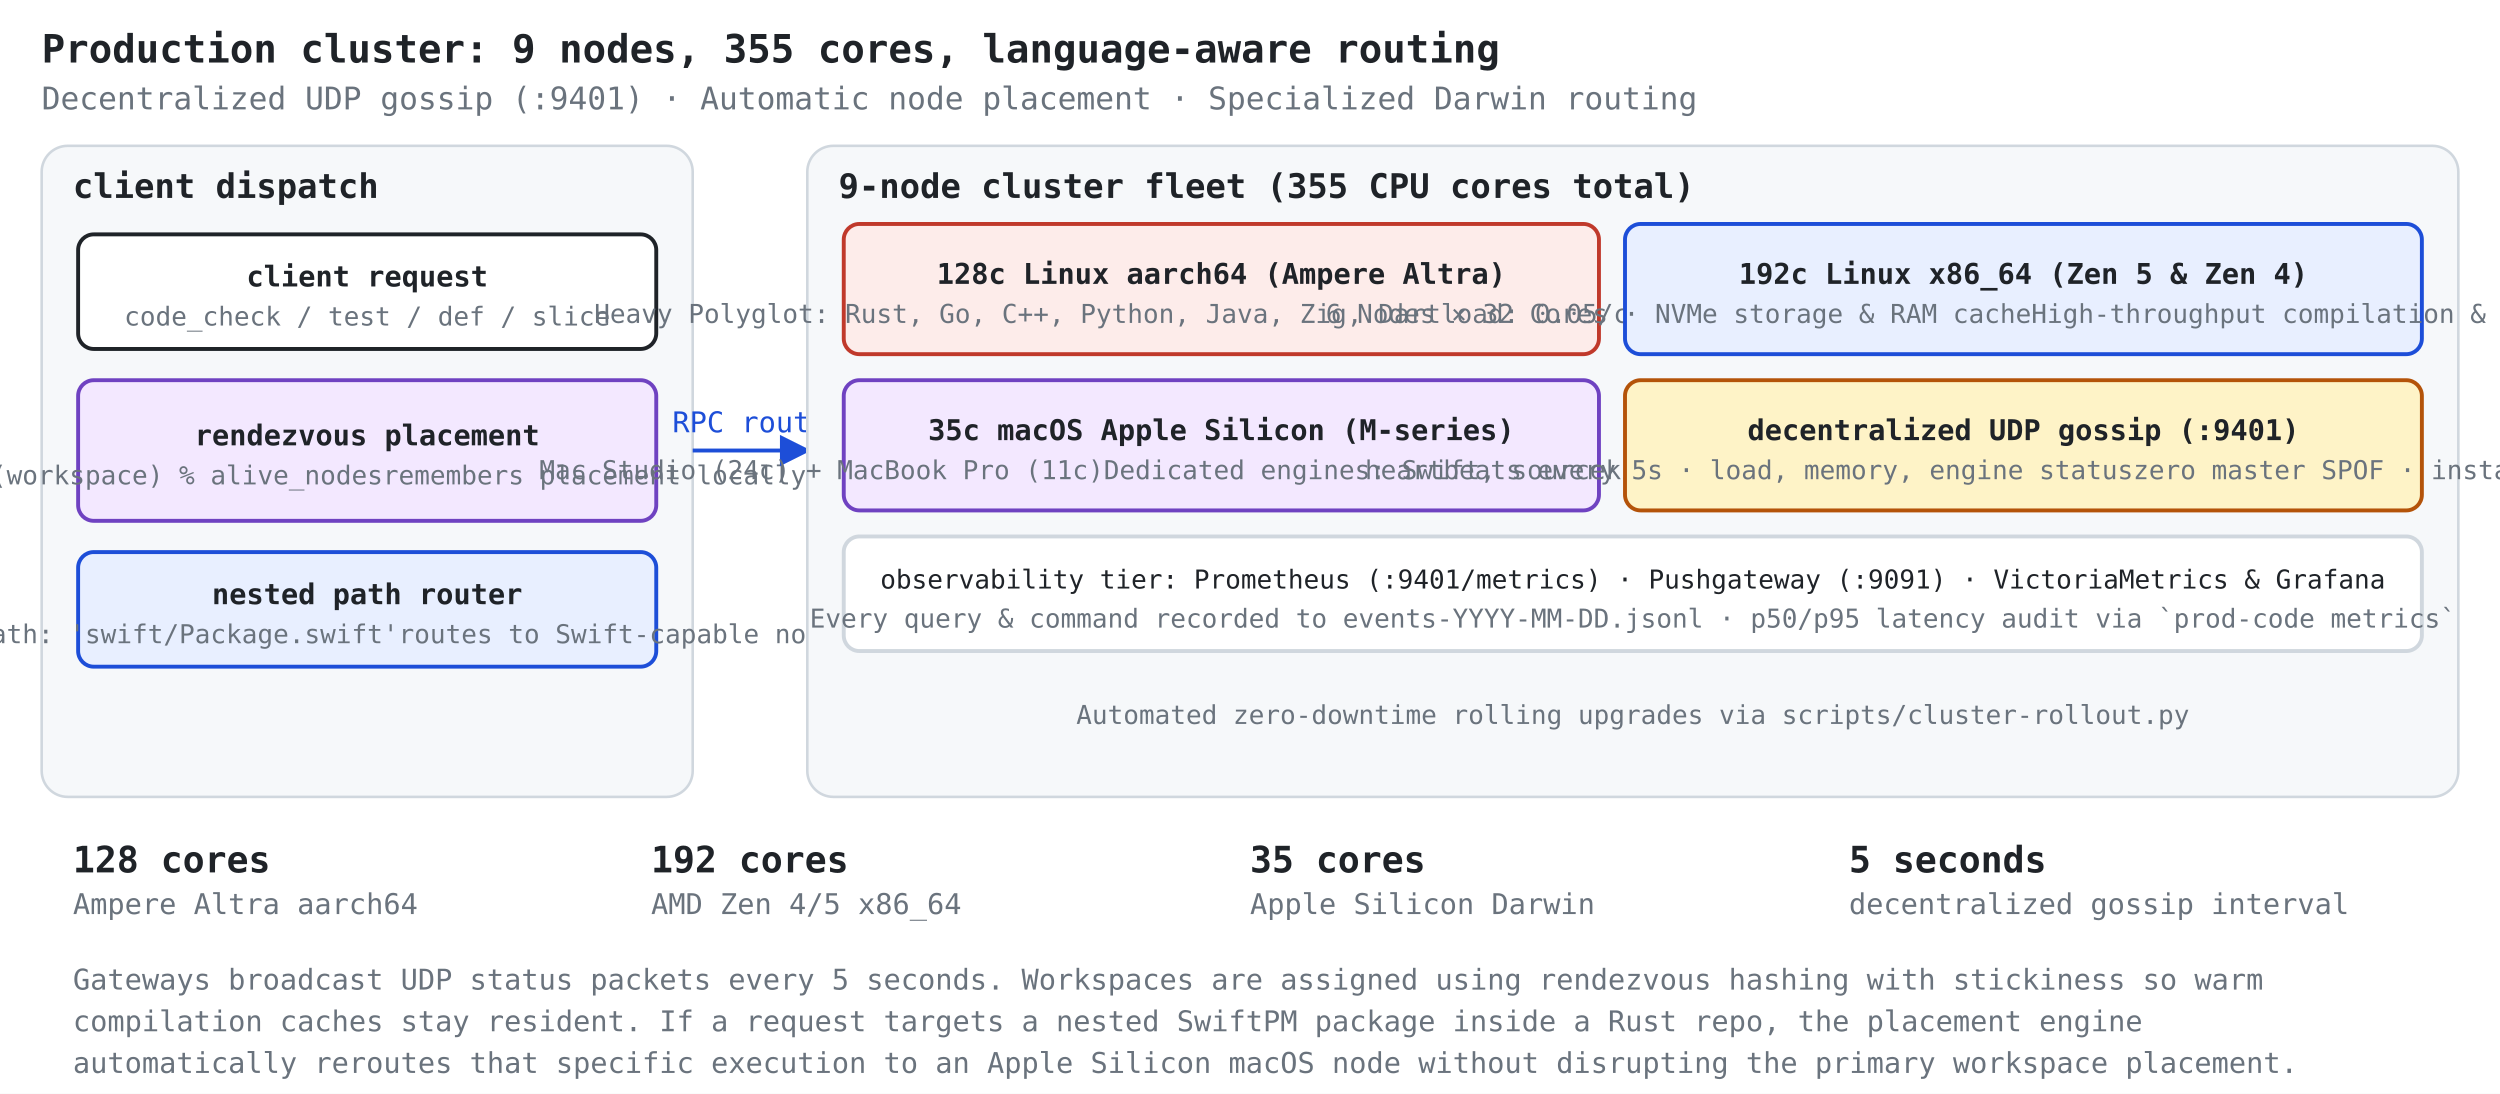
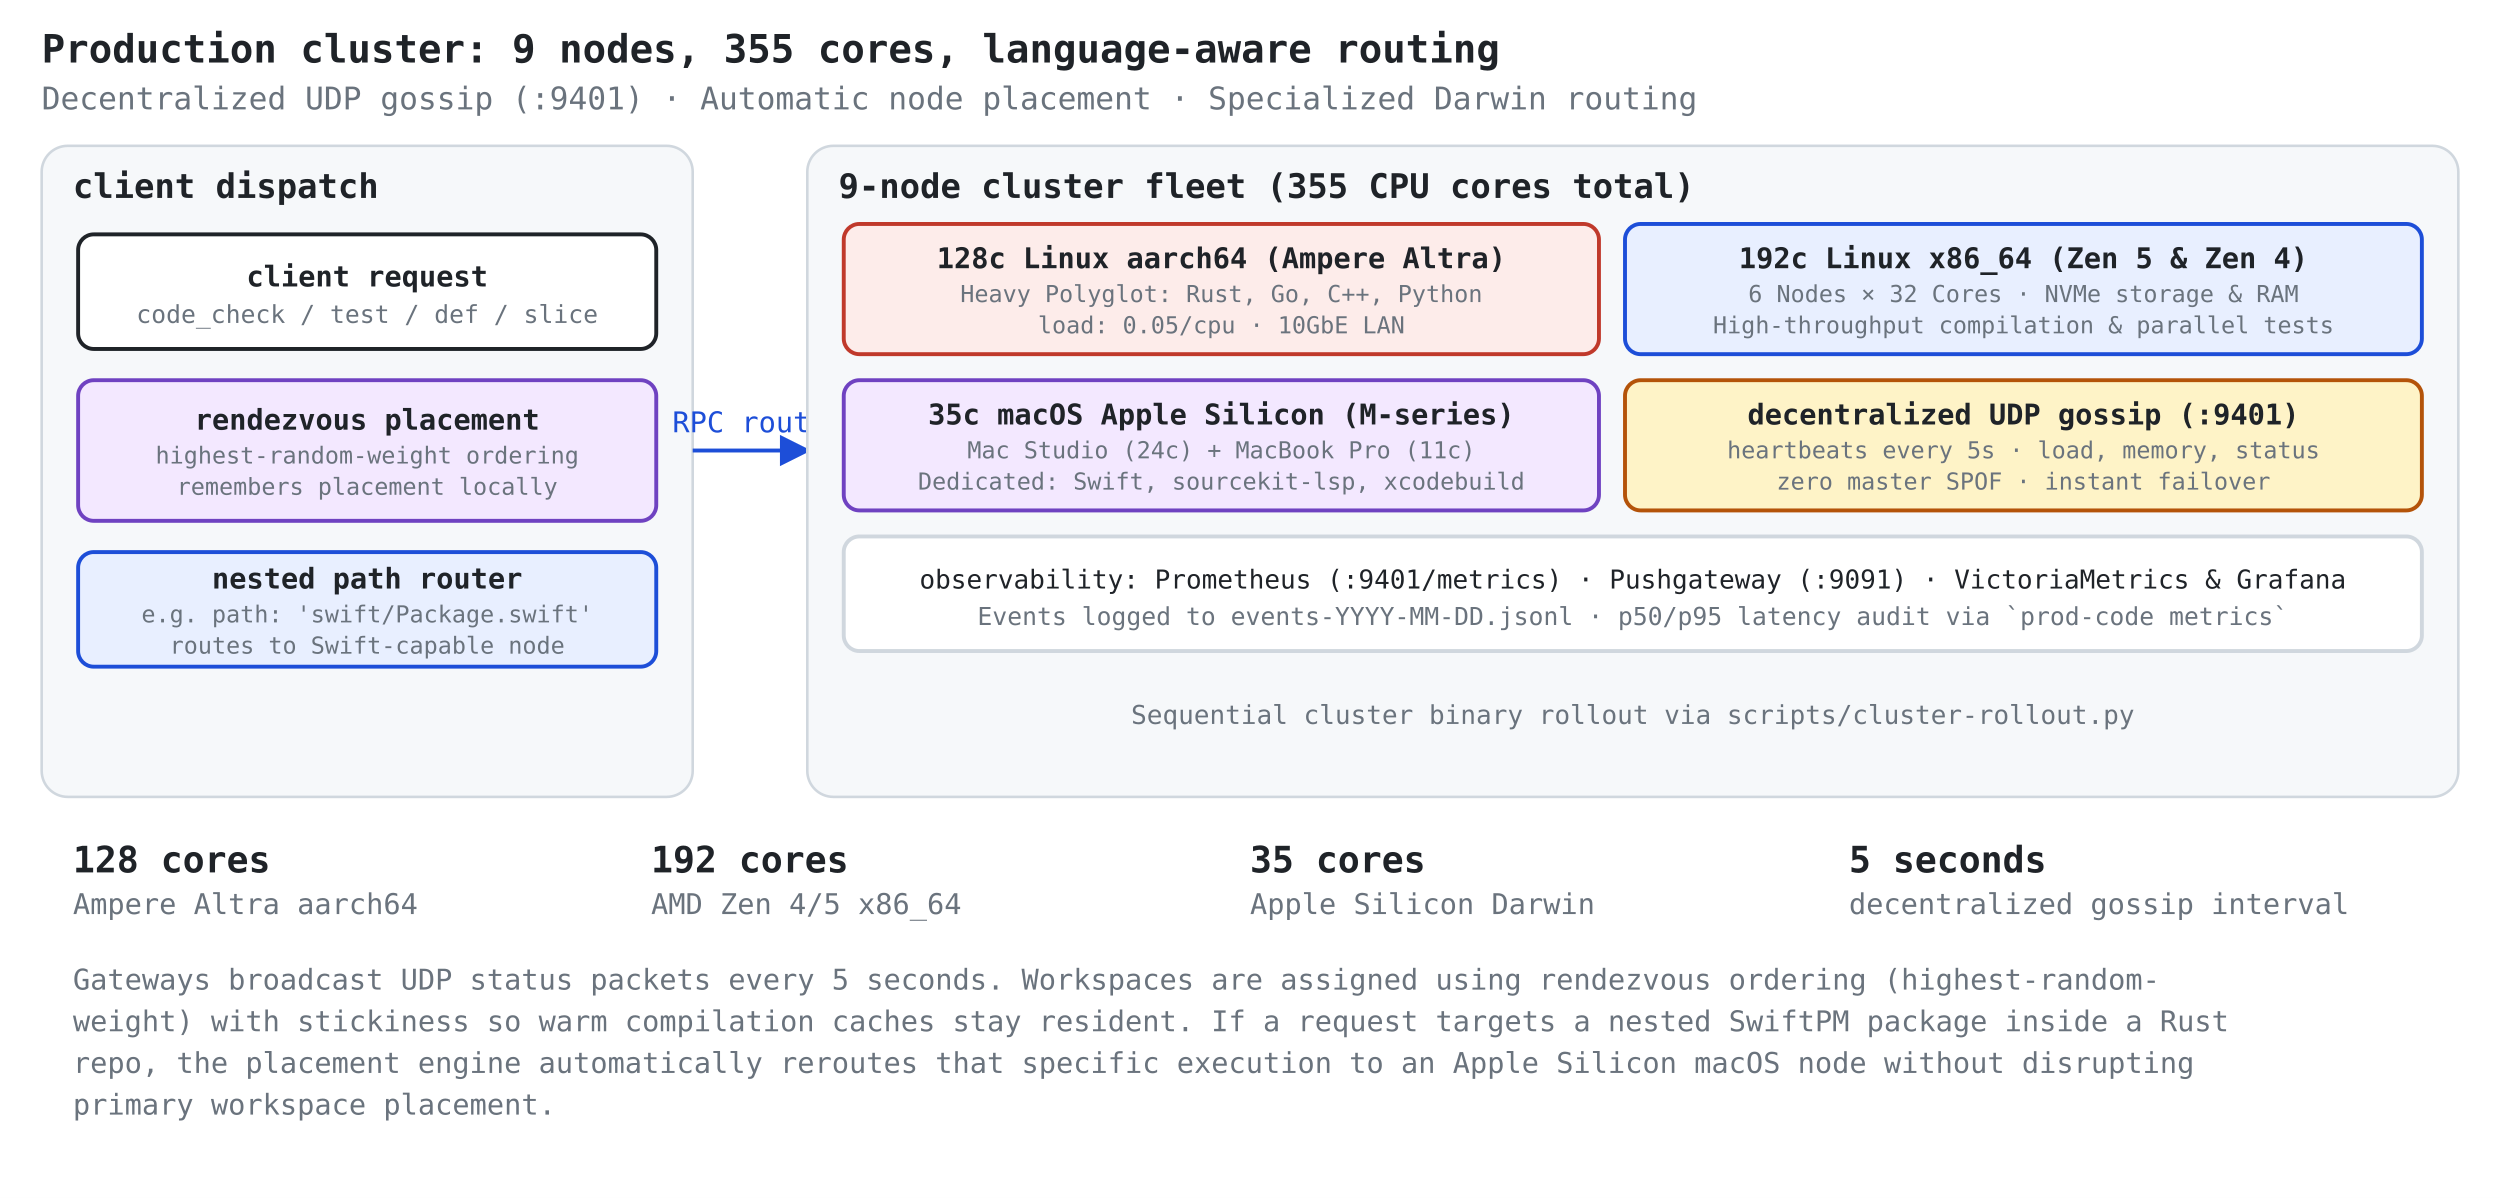
- <svg xmlns="http://www.w3.org/2000/svg" viewBox="0 0 960 420" width="960" height="420" font-family="JetBrains Mono, SFMono-Regular, Menlo, monospace" font-size="12">
+ <svg xmlns="http://www.w3.org/2000/svg" viewBox="0 0 960 460" width="960" height="460" font-family="JetBrains Mono, SFMono-Regular, Menlo, monospace" font-size="12">
  <defs>
    <marker id="a" markerWidth="8" markerHeight="8" refX="7" refY="4" orient="auto">
      <path d="M0,0 L8,4 L0,8 z" fill="#1f2328" />
    </marker>
    <marker id="n" markerWidth="8" markerHeight="8" refX="7" refY="4" orient="auto">
      <path d="M0,0 L8,4 L0,8 z" fill="#1d4ed8" />
    </marker>
    <marker id="r" markerWidth="8" markerHeight="8" refX="7" refY="4" orient="auto">
      <path d="M0,0 L8,4 L0,8 z" fill="#c0392b" />
    </marker>
    <marker id="g" markerWidth="8" markerHeight="8" refX="7" refY="4" orient="auto">
      <path d="M0,0 L8,4 L0,8 z" fill="#2e7d32" />
    </marker>
  </defs>
-   <rect width="960" height="420" fill="white" />
+   <rect width="960" height="460" fill="white" />
  <text x="16" y="24" font-size="15" font-weight="bold" fill="#1f2328">Production cluster: 9 nodes, 355 cores, language-aware routing</text>
  <text x="16" y="42" fill="#6a737d">Decentralized UDP gossip (:9401) · Automatic node placement · Specialized Darwin routing</text>
  <rect x="16" y="56" width="250" height="250" rx="10" fill="#f6f8fa" stroke="#d0d7de" />
  <text x="28" y="76" fill="#1f2328" font-weight="bold" font-size="13">client dispatch</text>
  <rect x="30" y="90" width="222" height="44" rx="6" fill="white" stroke="#1f2328" stroke-width="1.5" />
  <text x="141.0" y="110.0" text-anchor="middle" fill="#1f2328" font-size="11" font-weight="bold">client request</text>
-   <text x="141.0" y="125.0" text-anchor="middle" fill="#6a737d" font-size="10">code_check / test / def / slice</text>
+   <text x="141.0" y="124.0" text-anchor="middle" fill="#6a737d" font-size="9.5">code_check / test / def / slice</text>
  <rect x="30" y="146" width="222" height="54" rx="6" fill="#f3e8ff" stroke="#6f42c1" stroke-width="1.5" />
-   <text x="141.0" y="171.0" text-anchor="middle" fill="#1f2328" font-size="11" font-weight="bold">rendezvous placement</text>
-   <text x="141.0" y="186.0" text-anchor="middle" fill="#6a737d" font-size="10">hash(workspace) % alive_nodes
- remembers placement locally</text>
+   <text x="141.0" y="165.0" text-anchor="middle" fill="#1f2328" font-size="11" font-weight="bold">rendezvous placement</text>
+   <text x="141.0" y="178.0" text-anchor="middle" fill="#6a737d" font-size="9">highest-random-weight ordering</text>
+   <text x="141.0" y="190.0" text-anchor="middle" fill="#6a737d" font-size="9">remembers placement locally</text>
  <rect x="30" y="212" width="222" height="44" rx="6" fill="#e8efff" stroke="#1d4ed8" stroke-width="1.5" />
-   <text x="141.0" y="232.0" text-anchor="middle" fill="#1f2328" font-size="11" font-weight="bold">nested path router</text>
-   <text x="141.0" y="247.0" text-anchor="middle" fill="#6a737d" font-size="10">e.g. path: 'swift/Package.swift'
- routes to Swift-capable node</text>
+   <text x="141.0" y="226.0" text-anchor="middle" fill="#1f2328" font-size="11" font-weight="bold">nested path router</text>
+   <text x="141.0" y="239.0" text-anchor="middle" fill="#6a737d" font-size="9">e.g. path: 'swift/Package.swift'</text>
+   <text x="141.0" y="251.0" text-anchor="middle" fill="#6a737d" font-size="9">routes to Swift-capable node</text>
  <line x1="266" y1="173" x2="310" y2="173" stroke="#1d4ed8" stroke-width="1.5" marker-end="url(#n)" />
  <text x="288.0" y="166" text-anchor="middle" fill="#1d4ed8" font-size="11">RPC route</text>
  <rect x="310" y="56" width="634" height="250" rx="10" fill="#f6f8fa" stroke="#d0d7de" />
  <text x="322" y="76" fill="#1f2328" font-weight="bold" font-size="13">9-node cluster fleet (355 CPU cores total)</text>
  <rect x="324" y="86" width="290" height="50" rx="6" fill="#fdecea" stroke="#c0392b" stroke-width="1.5" />
-   <text x="469.0" y="109.0" text-anchor="middle" fill="#1f2328" font-size="11" font-weight="bold">128c Linux aarch64 (Ampere Altra)</text>
-   <text x="469.0" y="124.0" text-anchor="middle" fill="#6a737d" font-size="10">Heavy Polyglot: Rust, Go, C++, Python, Java, Zig, Dart
- load: 0.05/cpu · 10GbE LAN</text>
+   <text x="469.0" y="103.0" text-anchor="middle" fill="#1f2328" font-size="11" font-weight="bold">128c Linux aarch64 (Ampere Altra)</text>
+   <text x="469.0" y="116.0" text-anchor="middle" fill="#6a737d" font-size="9">Heavy Polyglot: Rust, Go, C++, Python</text>
+   <text x="469.0" y="128.0" text-anchor="middle" fill="#6a737d" font-size="9">load: 0.05/cpu · 10GbE LAN</text>
  <rect x="624" y="86" width="306" height="50" rx="6" fill="#e8efff" stroke="#1d4ed8" stroke-width="1.5" />
-   <text x="777.0" y="109.0" text-anchor="middle" fill="#1f2328" font-size="11" font-weight="bold">192c Linux x86_64 (Zen 5 &amp; Zen 4)</text>
-   <text x="777.0" y="124.0" text-anchor="middle" fill="#6a737d" font-size="10">6 Nodes × 32 Cores · NVMe storage &amp; RAM cache
- High-throughput compilation &amp; parallel tests</text>
+   <text x="777.0" y="103.0" text-anchor="middle" fill="#1f2328" font-size="11" font-weight="bold">192c Linux x86_64 (Zen 5 &amp; Zen 4)</text>
+   <text x="777.0" y="116.0" text-anchor="middle" fill="#6a737d" font-size="9">6 Nodes × 32 Cores · NVMe storage &amp; RAM</text>
+   <text x="777.0" y="128.0" text-anchor="middle" fill="#6a737d" font-size="9">High-throughput compilation &amp; parallel tests</text>
  <rect x="324" y="146" width="290" height="50" rx="6" fill="#f3e8ff" stroke="#6f42c1" stroke-width="1.5" />
-   <text x="469.0" y="169.0" text-anchor="middle" fill="#1f2328" font-size="11" font-weight="bold">35c macOS Apple Silicon (M-series)</text>
-   <text x="469.0" y="184.0" text-anchor="middle" fill="#6a737d" font-size="10">Mac Studio (24c) + MacBook Pro (11c)
- Dedicated engines: Swift, sourcekit-lsp, xcodebuild</text>
+   <text x="469.0" y="163.0" text-anchor="middle" fill="#1f2328" font-size="11" font-weight="bold">35c macOS Apple Silicon (M-series)</text>
+   <text x="469.0" y="176.0" text-anchor="middle" fill="#6a737d" font-size="9">Mac Studio (24c) + MacBook Pro (11c)</text>
+   <text x="469.0" y="188.0" text-anchor="middle" fill="#6a737d" font-size="9">Dedicated: Swift, sourcekit-lsp, xcodebuild</text>
  <rect x="624" y="146" width="306" height="50" rx="6" fill="#fef3c7" stroke="#b45309" stroke-width="1.5" />
-   <text x="777.0" y="169.0" text-anchor="middle" fill="#1f2328" font-size="11" font-weight="bold">decentralized UDP gossip (:9401)</text>
-   <text x="777.0" y="184.0" text-anchor="middle" fill="#6a737d" font-size="10">heartbeats every 5s · load, memory, engine status
- zero master SPOF · instant failover</text>
+   <text x="777.0" y="163.0" text-anchor="middle" fill="#1f2328" font-size="11" font-weight="bold">decentralized UDP gossip (:9401)</text>
+   <text x="777.0" y="176.0" text-anchor="middle" fill="#6a737d" font-size="9">heartbeats every 5s · load, memory, status</text>
+   <text x="777.0" y="188.0" text-anchor="middle" fill="#6a737d" font-size="9">zero master SPOF · instant failover</text>
  <rect x="324" y="206" width="606" height="44" rx="6" fill="white" stroke="#d0d7de" stroke-width="1.5" />
-   <text x="627.0" y="226.0" text-anchor="middle" fill="#1f2328" font-size="10" font-weight="normal">observability tier: Prometheus (:9401/metrics) · Pushgateway (:9091) · VictoriaMetrics &amp; Grafana</text>
-   <text x="627.0" y="241.0" text-anchor="middle" fill="#6a737d" font-size="10">Every query &amp; command recorded to events-YYYY-MM-DD.jsonl · p50/p95 latency audit via `prod-code metrics`</text>
-   <text x="627" y="278" text-anchor="middle" fill="#6a737d" font-size="10">Automated zero-downtime rolling upgrades via scripts/cluster-rollout.py</text>
+   <text x="627.0" y="226.0" text-anchor="middle" fill="#1f2328" font-size="10" font-weight="normal">observability: Prometheus (:9401/metrics) · Pushgateway (:9091) · VictoriaMetrics &amp; Grafana</text>
+   <text x="627.0" y="240.0" text-anchor="middle" fill="#6a737d" font-size="9.5">Events logged to events-YYYY-MM-DD.jsonl · p50/p95 latency audit via `prod-code metrics`</text>
+   <text x="627" y="278" text-anchor="middle" fill="#6a737d" font-size="10">Sequential cluster binary rollout via scripts/cluster-rollout.py</text>
  <text x="28" y="335" fill="#1f2328" font-weight="bold" font-size="14">128 cores</text>
  <text x="28" y="351" fill="#6a737d" font-size="11">Ampere Altra aarch64</text>
  <text x="250" y="335" fill="#1f2328" font-weight="bold" font-size="14">192 cores</text>
  <text x="250" y="351" fill="#6a737d" font-size="11">AMD Zen 4/5 x86_64</text>
  <text x="480" y="335" fill="#1f2328" font-weight="bold" font-size="14">35 cores</text>
  <text x="480" y="351" fill="#6a737d" font-size="11">Apple Silicon Darwin</text>
  <text x="710" y="335" fill="#1f2328" font-weight="bold" font-size="14">5 seconds</text>
  <text x="710" y="351" fill="#6a737d" font-size="11">decentralized gossip interval</text>
-   <text x="28" y="380" fill="#6a737d" font-size="11">Gateways broadcast UDP status packets every 5 seconds. Workspaces are assigned using rendezvous hashing with stickiness so warm</text>
-   <text x="28" y="396" fill="#6a737d" font-size="11">compilation caches stay resident. If a request targets a nested SwiftPM package inside a Rust repo, the placement engine</text>
-   <text x="28" y="412" fill="#6a737d" font-size="11">automatically reroutes that specific execution to an Apple Silicon macOS node without disrupting the primary workspace placement.</text>
+   <text x="28" y="380" fill="#6a737d" font-size="11">Gateways broadcast UDP status packets every 5 seconds. Workspaces are assigned using rendezvous ordering (highest-random-</text>
+   <text x="28" y="396" fill="#6a737d" font-size="11">weight) with stickiness so warm compilation caches stay resident. If a request targets a nested SwiftPM package inside a Rust</text>
+   <text x="28" y="412" fill="#6a737d" font-size="11">repo, the placement engine automatically reroutes that specific execution to an Apple Silicon macOS node without disrupting</text>
+   <text x="28" y="428" fill="#6a737d" font-size="11">primary workspace placement.</text>
</svg>
